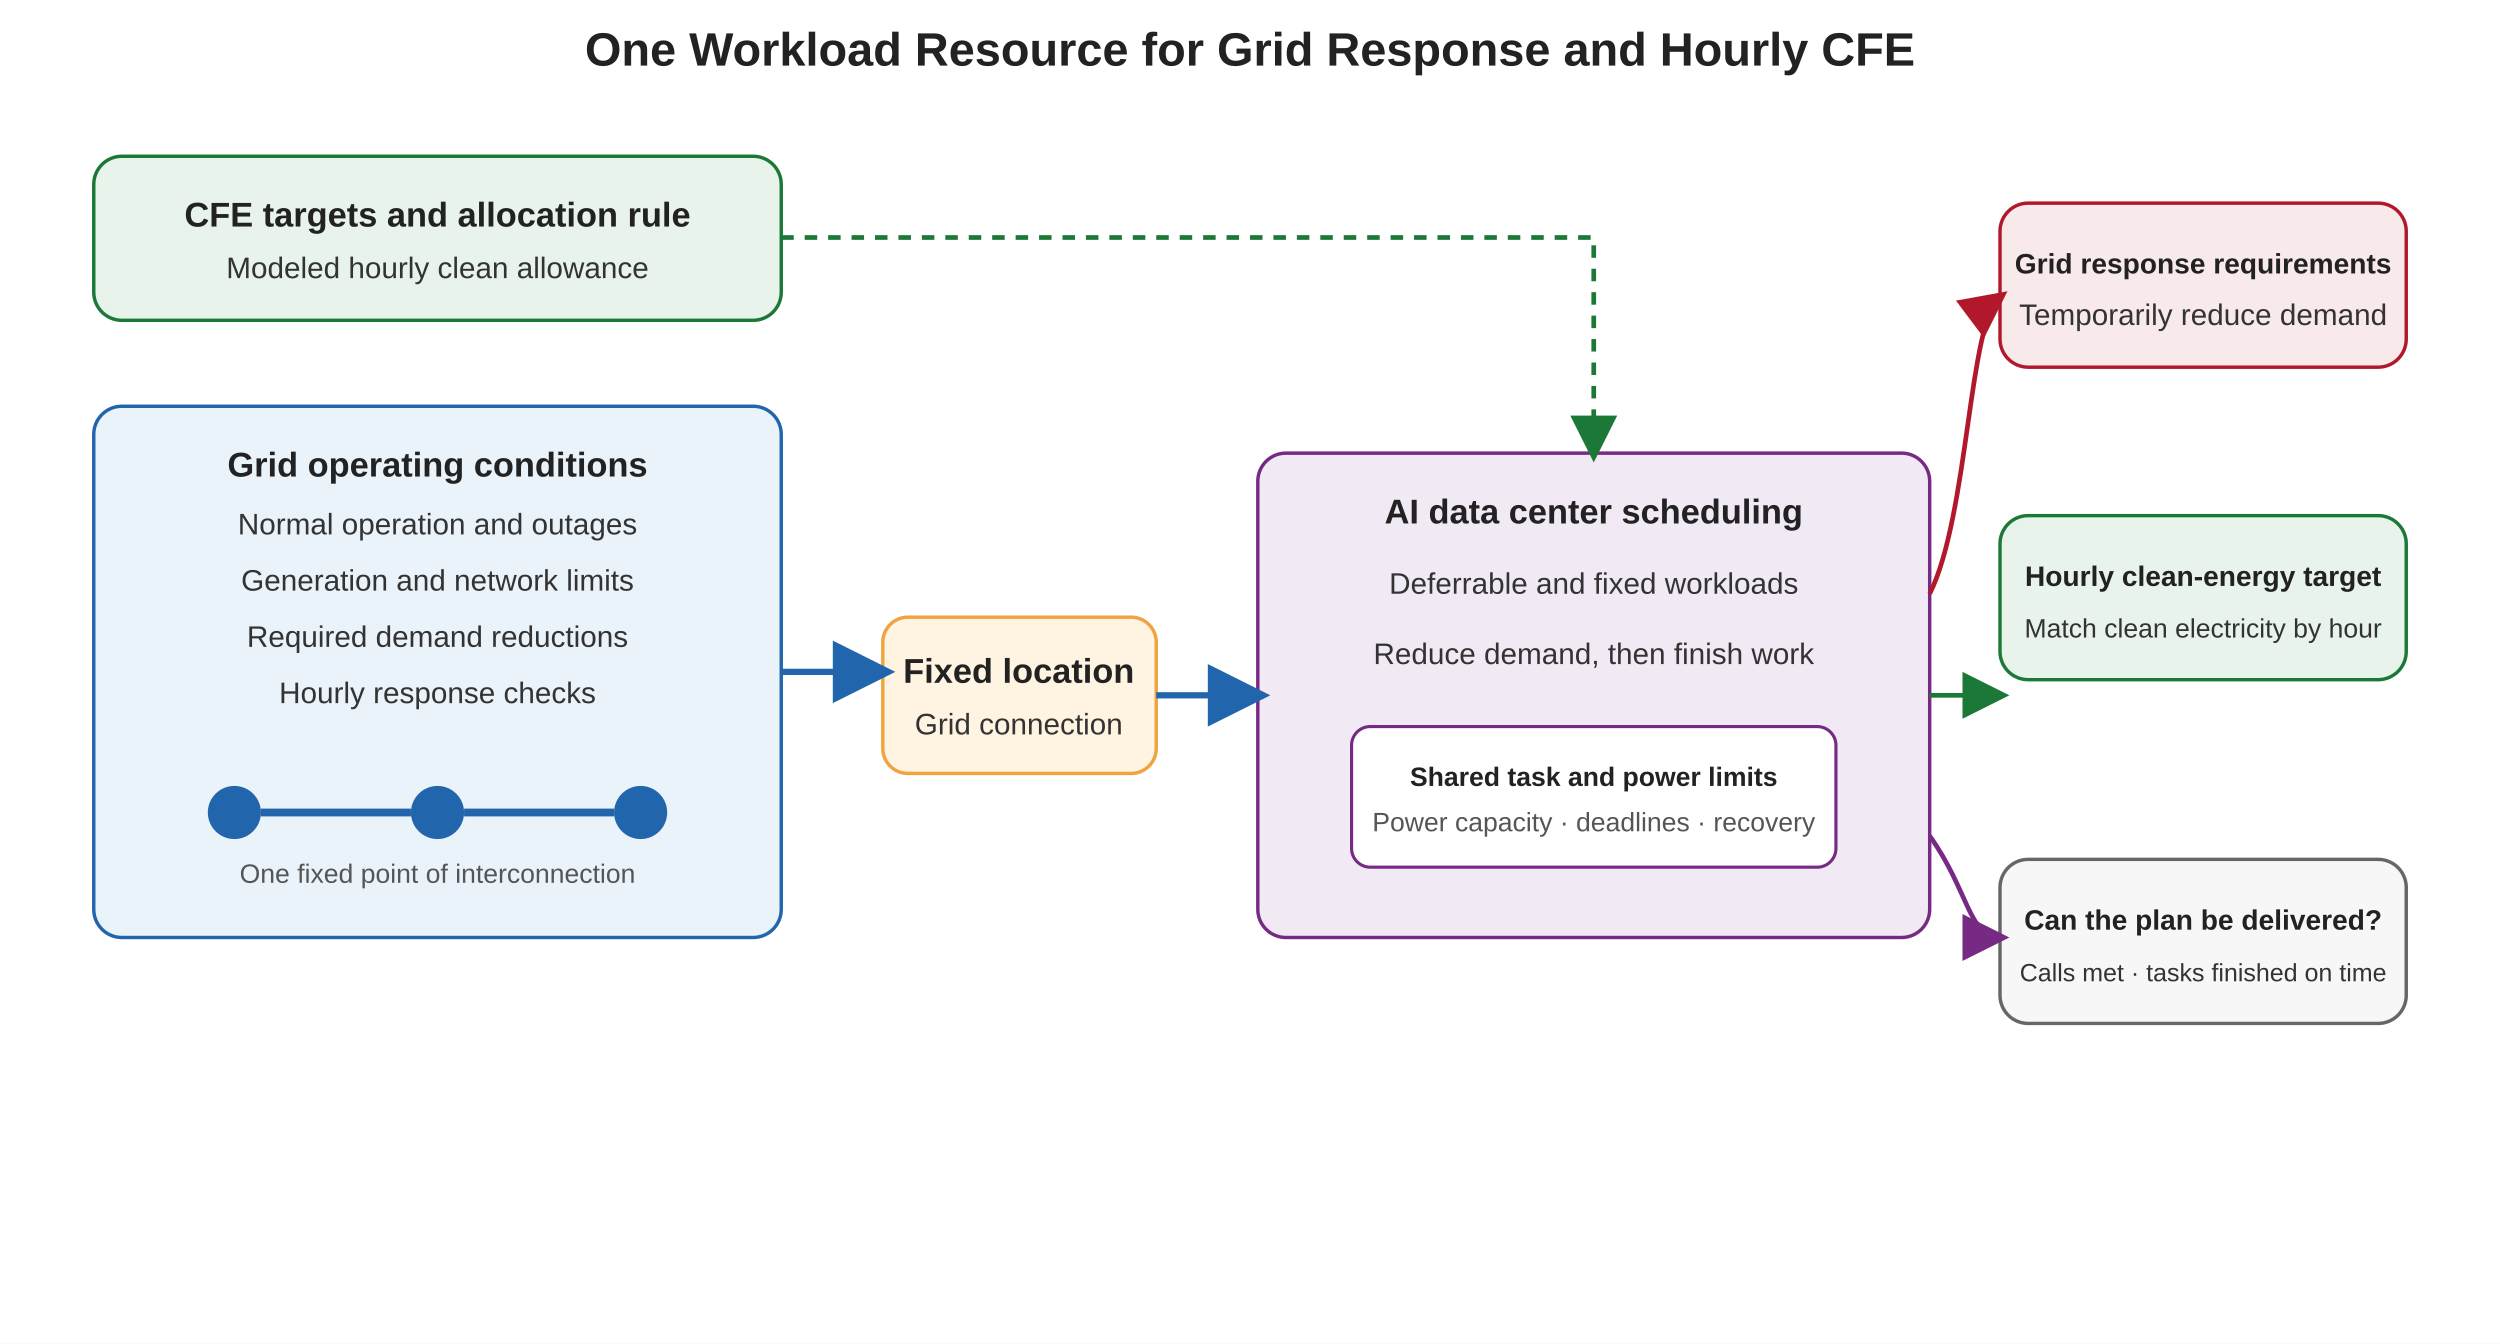
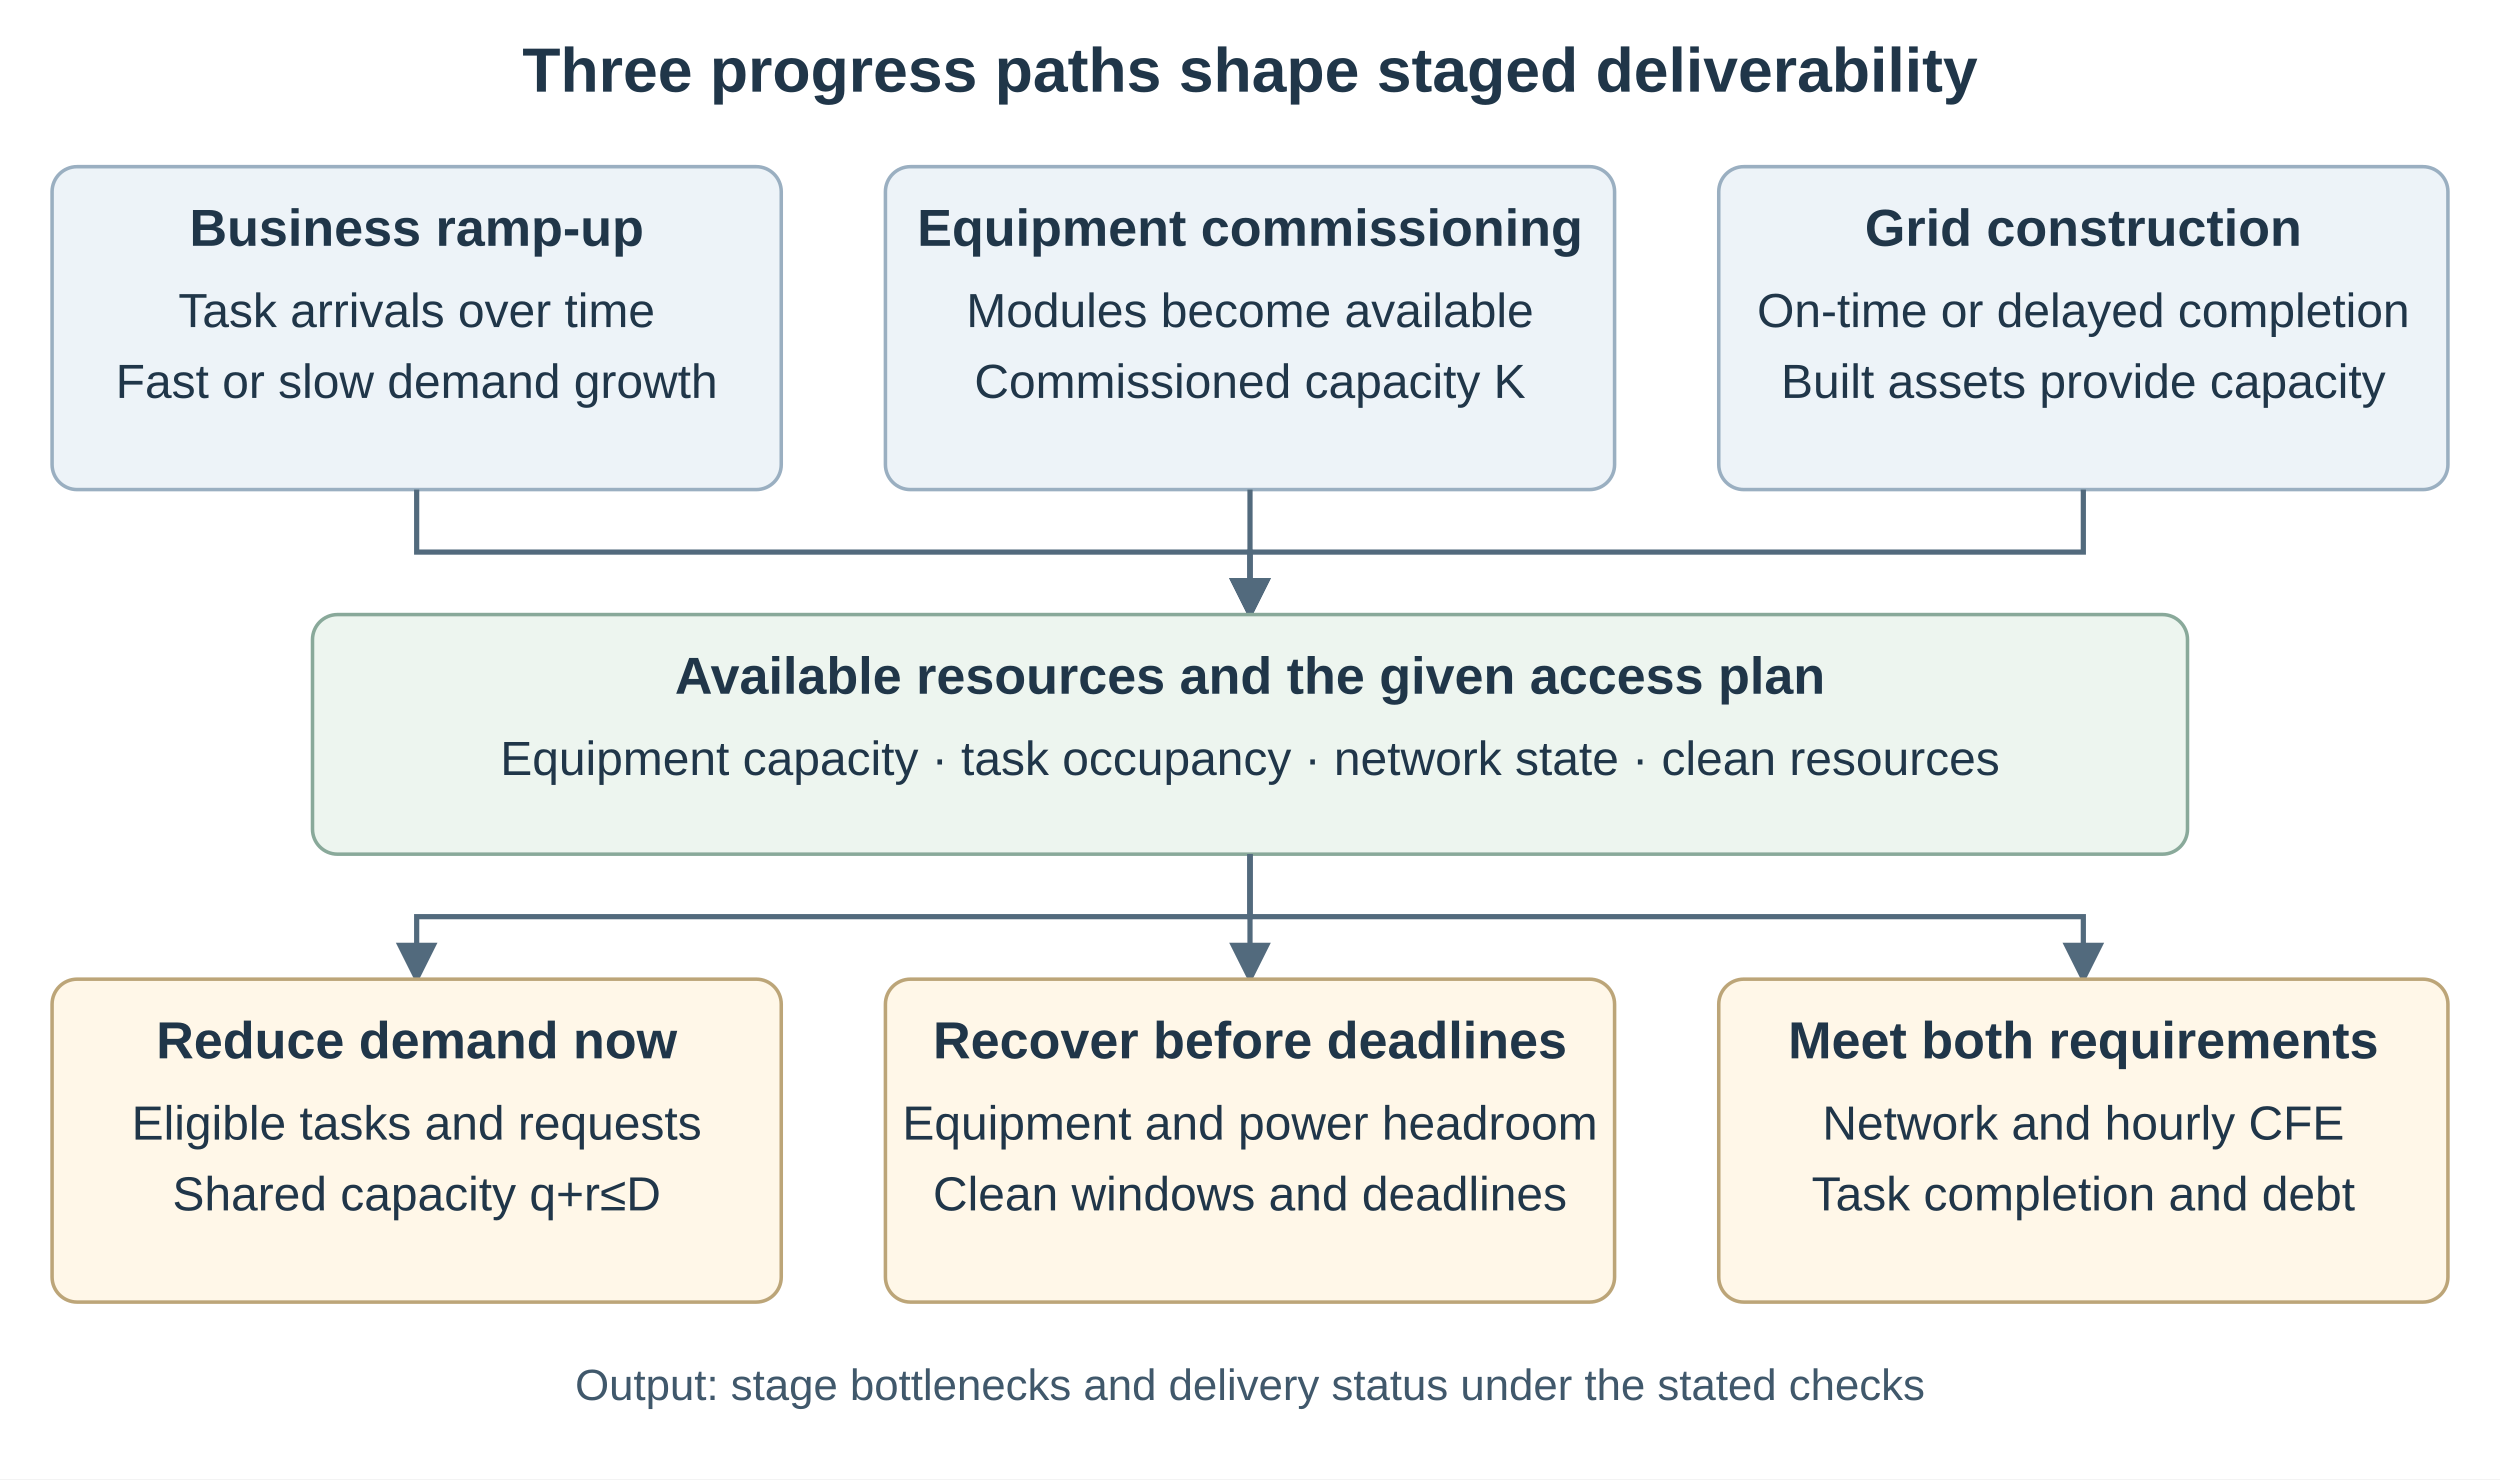
- <svg xmlns="http://www.w3.org/2000/svg" width="1600" height="860" viewBox="0 0 1600 860">
+ <svg xmlns="http://www.w3.org/2000/svg" width="1200" height="710" viewBox="0 0 1200 710" role="img" aria-labelledby="title desc">
  <defs>
-     <marker id="blue" markerWidth="10" markerHeight="10" refX="8" refY="5" orient="auto">
-       <path d="M0,0 L10,5 L0,10 z" fill="#2166AC" />
+     <marker id="arrow" markerWidth="8" markerHeight="8" refX="7" refY="4" orient="auto">
+       <path d="M0 0 L8 4 L0 8 Z" fill="#526a7d" />
    </marker>
-     <marker id="green" markerWidth="10" markerHeight="10" refX="8" refY="5" orient="auto">
-       <path d="M0,0 L10,5 L0,10 z" fill="#1B7837" />
-     </marker>
-     <marker id="red" markerWidth="10" markerHeight="10" refX="8" refY="5" orient="auto">
-       <path d="M0,0 L10,5 L0,10 z" fill="#B2182B" />
-     </marker>
-     <marker id="purple" markerWidth="10" markerHeight="10" refX="8" refY="5" orient="auto">
-       <path d="M0,0 L10,5 L0,10 z" fill="#762A83" />
-     </marker>
-     <style>
-       .title{font:700 30px Arial,Helvetica,sans-serif;fill:#222222}.head{font:700 22px Arial,Helvetica,sans-serif;fill:#222222}.body{font:400 19px Arial,Helvetica,sans-serif;fill:#333333}.small{font:400 17px Arial,Helvetica,sans-serif;fill:#555555}.box{stroke-width:2.2}
-     </style>
+     <style>text{font-family:Arial,"Microsoft YaHei",sans-serif;fill:#203649}.title{font-size:30px;font-weight:700}.head{font-size:25px;font-weight:700}.body{font-size:23px}.small{font-size:21px;fill:#40586b}.link{fill:none;stroke:#526a7d;stroke-width:2.5;marker-end:url(#arrow)}</style>
  </defs>
-   <rect width="1600" height="860" fill="#FFFFFF" />
-   <text x="800" y="42" text-anchor="middle" class="title">One Workload Resource for Grid Response and Hourly CFE</text>
-   <rect x="60" y="260" width="440" height="340" rx="18" fill="#EAF2FA" stroke="#2166AC" class="box" />
-   <text x="280" y="305" text-anchor="middle" class="head">Grid operating conditions</text>
-   <text x="280" y="342" text-anchor="middle" class="body">Normal operation and outages</text>
-   <text x="280" y="378" text-anchor="middle" class="body">Generation and network limits</text>
-   <text x="280" y="414" text-anchor="middle" class="body">Required demand reductions</text>
-   <text x="280" y="450" text-anchor="middle" class="body">Hourly response checks</text>
-   <circle cx="150" cy="520" r="17" fill="#2166AC" />
-   <circle cx="280" cy="520" r="17" fill="#2166AC" />
-   <circle cx="410" cy="520" r="17" fill="#2166AC" />
-   <path d="M167 520 H263 M297 520 H393" fill="none" stroke="#2166AC" stroke-width="5" />
-   <text x="280" y="565" text-anchor="middle" class="small">One fixed point of interconnection</text>
-   <rect x="60" y="100" width="440" height="105" rx="18" fill="#E8F3EC" stroke="#1B7837" class="box" />
-   <text x="280" y="145" text-anchor="middle" class="head">CFE targets and allocation rule</text>
-   <text x="280" y="178" text-anchor="middle" class="body">Modeled hourly clean allowance</text>
-   <rect x="565" y="395" width="175" height="100" rx="16" fill="#FFF3E1" stroke="#F1A340" class="box" />
-   <text x="652" y="437" text-anchor="middle" class="head">Fixed location</text>
-   <text x="652" y="470" text-anchor="middle" class="body">Grid connection</text>
-   <rect x="805" y="290" width="430" height="310" rx="18" fill="#F1EAF5" stroke="#762A83" class="box" />
-   <text x="1020" y="335" text-anchor="middle" class="head">AI data center scheduling</text>
-   <text x="1020" y="380" text-anchor="middle" class="body">Deferrable and fixed workloads</text>
-   <text x="1020" y="425" text-anchor="middle" class="body">Reduce demand, then finish work</text>
-   <rect x="865" y="465" width="310" height="90" rx="12" fill="#FFFFFF" stroke="#762A83" stroke-width="2" />
-   <text x="1020" y="503" text-anchor="middle" class="head" style="font-size:17px">Shared task and power limits</text>
-   <text x="1020" y="532" text-anchor="middle" class="small">Power capacity · deadlines · recovery</text>
-   <rect x="1280" y="130" width="260" height="105" rx="18" fill="#F8E9EB" stroke="#B2182B" class="box" />
-   <text x="1410" y="175" text-anchor="middle" class="head" style="font-size:18px">Grid response requirements</text>
-   <text x="1410" y="208" text-anchor="middle" class="body">Temporarily reduce demand</text>
-   <rect x="1280" y="330" width="260" height="105" rx="18" fill="#E8F3EC" stroke="#1B7837" class="box" />
-   <text x="1410" y="375" text-anchor="middle" class="head" style="font-size:18px">Hourly clean-energy target</text>
-   <text x="1410" y="408" text-anchor="middle" class="body" style="font-size:17px">Match clean electricity by hour</text>
-   <rect x="1280" y="550" width="260" height="105" rx="18" fill="#F7F7F7" stroke="#666666" class="box" />
-   <text x="1410" y="595" text-anchor="middle" class="head" style="font-size:18px">Can the plan be delivered?</text>
-   <text x="1410" y="628" text-anchor="middle" class="body" style="font-size:16px">Calls met · tasks finished on time</text>
-   <path d="M500 430 H565" fill="none" stroke="#2166AC" stroke-width="4" marker-end="url(#blue)" />
-   <path d="M740 445 H805" fill="none" stroke="#2166AC" stroke-width="4" marker-end="url(#blue)" />
-   <path d="M500 152 H1020 V290" fill="none" stroke="#1B7837" stroke-width="3" stroke-dasharray="8 7" marker-end="url(#green)" />
-   <path d="M1235 380 C1260 330 1260 205 1280 190" fill="none" stroke="#B2182B" stroke-width="3" marker-end="url(#red)" />
-   <path d="M1235 445 H1280" fill="none" stroke="#1B7837" stroke-width="3" marker-end="url(#green)" />
-   <path d="M1235 535 C1260 570 1260 600 1280 600" fill="none" stroke="#762A83" stroke-width="3" marker-end="url(#purple)" />
+   <rect width="1200" height="710" fill="white" />
+   <text x="600" y="44" text-anchor="middle" class="title">Three progress paths shape staged deliverability</text>
+   <rect x="25" y="80" width="350" height="155" rx="12" fill="#edf3f8" stroke="#9aafc1" stroke-width="1.7" />
+   <text x="200.0" y="118" text-anchor="middle" class="head">Business ramp-up</text>
+   <text x="200.0" y="157" text-anchor="middle" class="body">Task arrivals over time</text>
+   <text x="200.0" y="191" text-anchor="middle" class="body">Fast or slow demand growth</text>
+   <path class="link" d="M200 235 V265 H600 V295" />
+   <rect x="425" y="80" width="350" height="155" rx="12" fill="#edf3f8" stroke="#9aafc1" stroke-width="1.7" />
+   <text x="600.0" y="118" text-anchor="middle" class="head">Equipment commissioning</text>
+   <text x="600.0" y="157" text-anchor="middle" class="body">Modules become available</text>
+   <text x="600.0" y="191" text-anchor="middle" class="body">Commissioned capacity K</text>
+   <path class="link" d="M600 235 V265 H600 V295" />
+   <rect x="825" y="80" width="350" height="155" rx="12" fill="#edf3f8" stroke="#9aafc1" stroke-width="1.7" />
+   <text x="1000.0" y="118" text-anchor="middle" class="head">Grid construction</text>
+   <text x="1000.0" y="157" text-anchor="middle" class="body">On-time or delayed completion</text>
+   <text x="1000.0" y="191" text-anchor="middle" class="body">Built assets provide capacity</text>
+   <path class="link" d="M1000 235 V265 H600 V295" />
+   <rect x="150" y="295" width="900" height="115" rx="12" fill="#edf5ef" stroke="#89a99a" stroke-width="1.7" />
+   <text x="600.0" y="333" text-anchor="middle" class="head">Available resources and the given access plan</text>
+   <text x="600.0" y="372" text-anchor="middle" class="body">Equipment capacity · task occupancy · network state · clean resources</text>
+   <path class="link" d="M600 410 V440 H200 V470" />
+   <path class="link" d="M600 410 V440 H600 V470" />
+   <path class="link" d="M600 410 V440 H1000 V470" />
+   <rect x="25" y="470" width="350" height="155" rx="12" fill="#fff7e8" stroke="#bca578" stroke-width="1.7" />
+   <text x="200.0" y="508" text-anchor="middle" class="head">Reduce demand now</text>
+   <text x="200.0" y="547" text-anchor="middle" class="body">Eligible tasks and requests</text>
+   <text x="200.0" y="581" text-anchor="middle" class="body">Shared capacity q+r≤D</text>
+   <rect x="425" y="470" width="350" height="155" rx="12" fill="#fff7e8" stroke="#bca578" stroke-width="1.7" />
+   <text x="600.0" y="508" text-anchor="middle" class="head">Recover before deadlines</text>
+   <text x="600.0" y="547" text-anchor="middle" class="body">Equipment and power headroom</text>
+   <text x="600.0" y="581" text-anchor="middle" class="body">Clean windows and deadlines</text>
+   <rect x="825" y="470" width="350" height="155" rx="12" fill="#fff7e8" stroke="#bca578" stroke-width="1.7" />
+   <text x="1000.0" y="508" text-anchor="middle" class="head">Meet both requirements</text>
+   <text x="1000.0" y="547" text-anchor="middle" class="body">Network and hourly CFE</text>
+   <text x="1000.0" y="581" text-anchor="middle" class="body">Task completion and debt</text>
+   <text x="600" y="672" text-anchor="middle" class="small">Output: stage bottlenecks and delivery status under the stated checks</text>
</svg>
